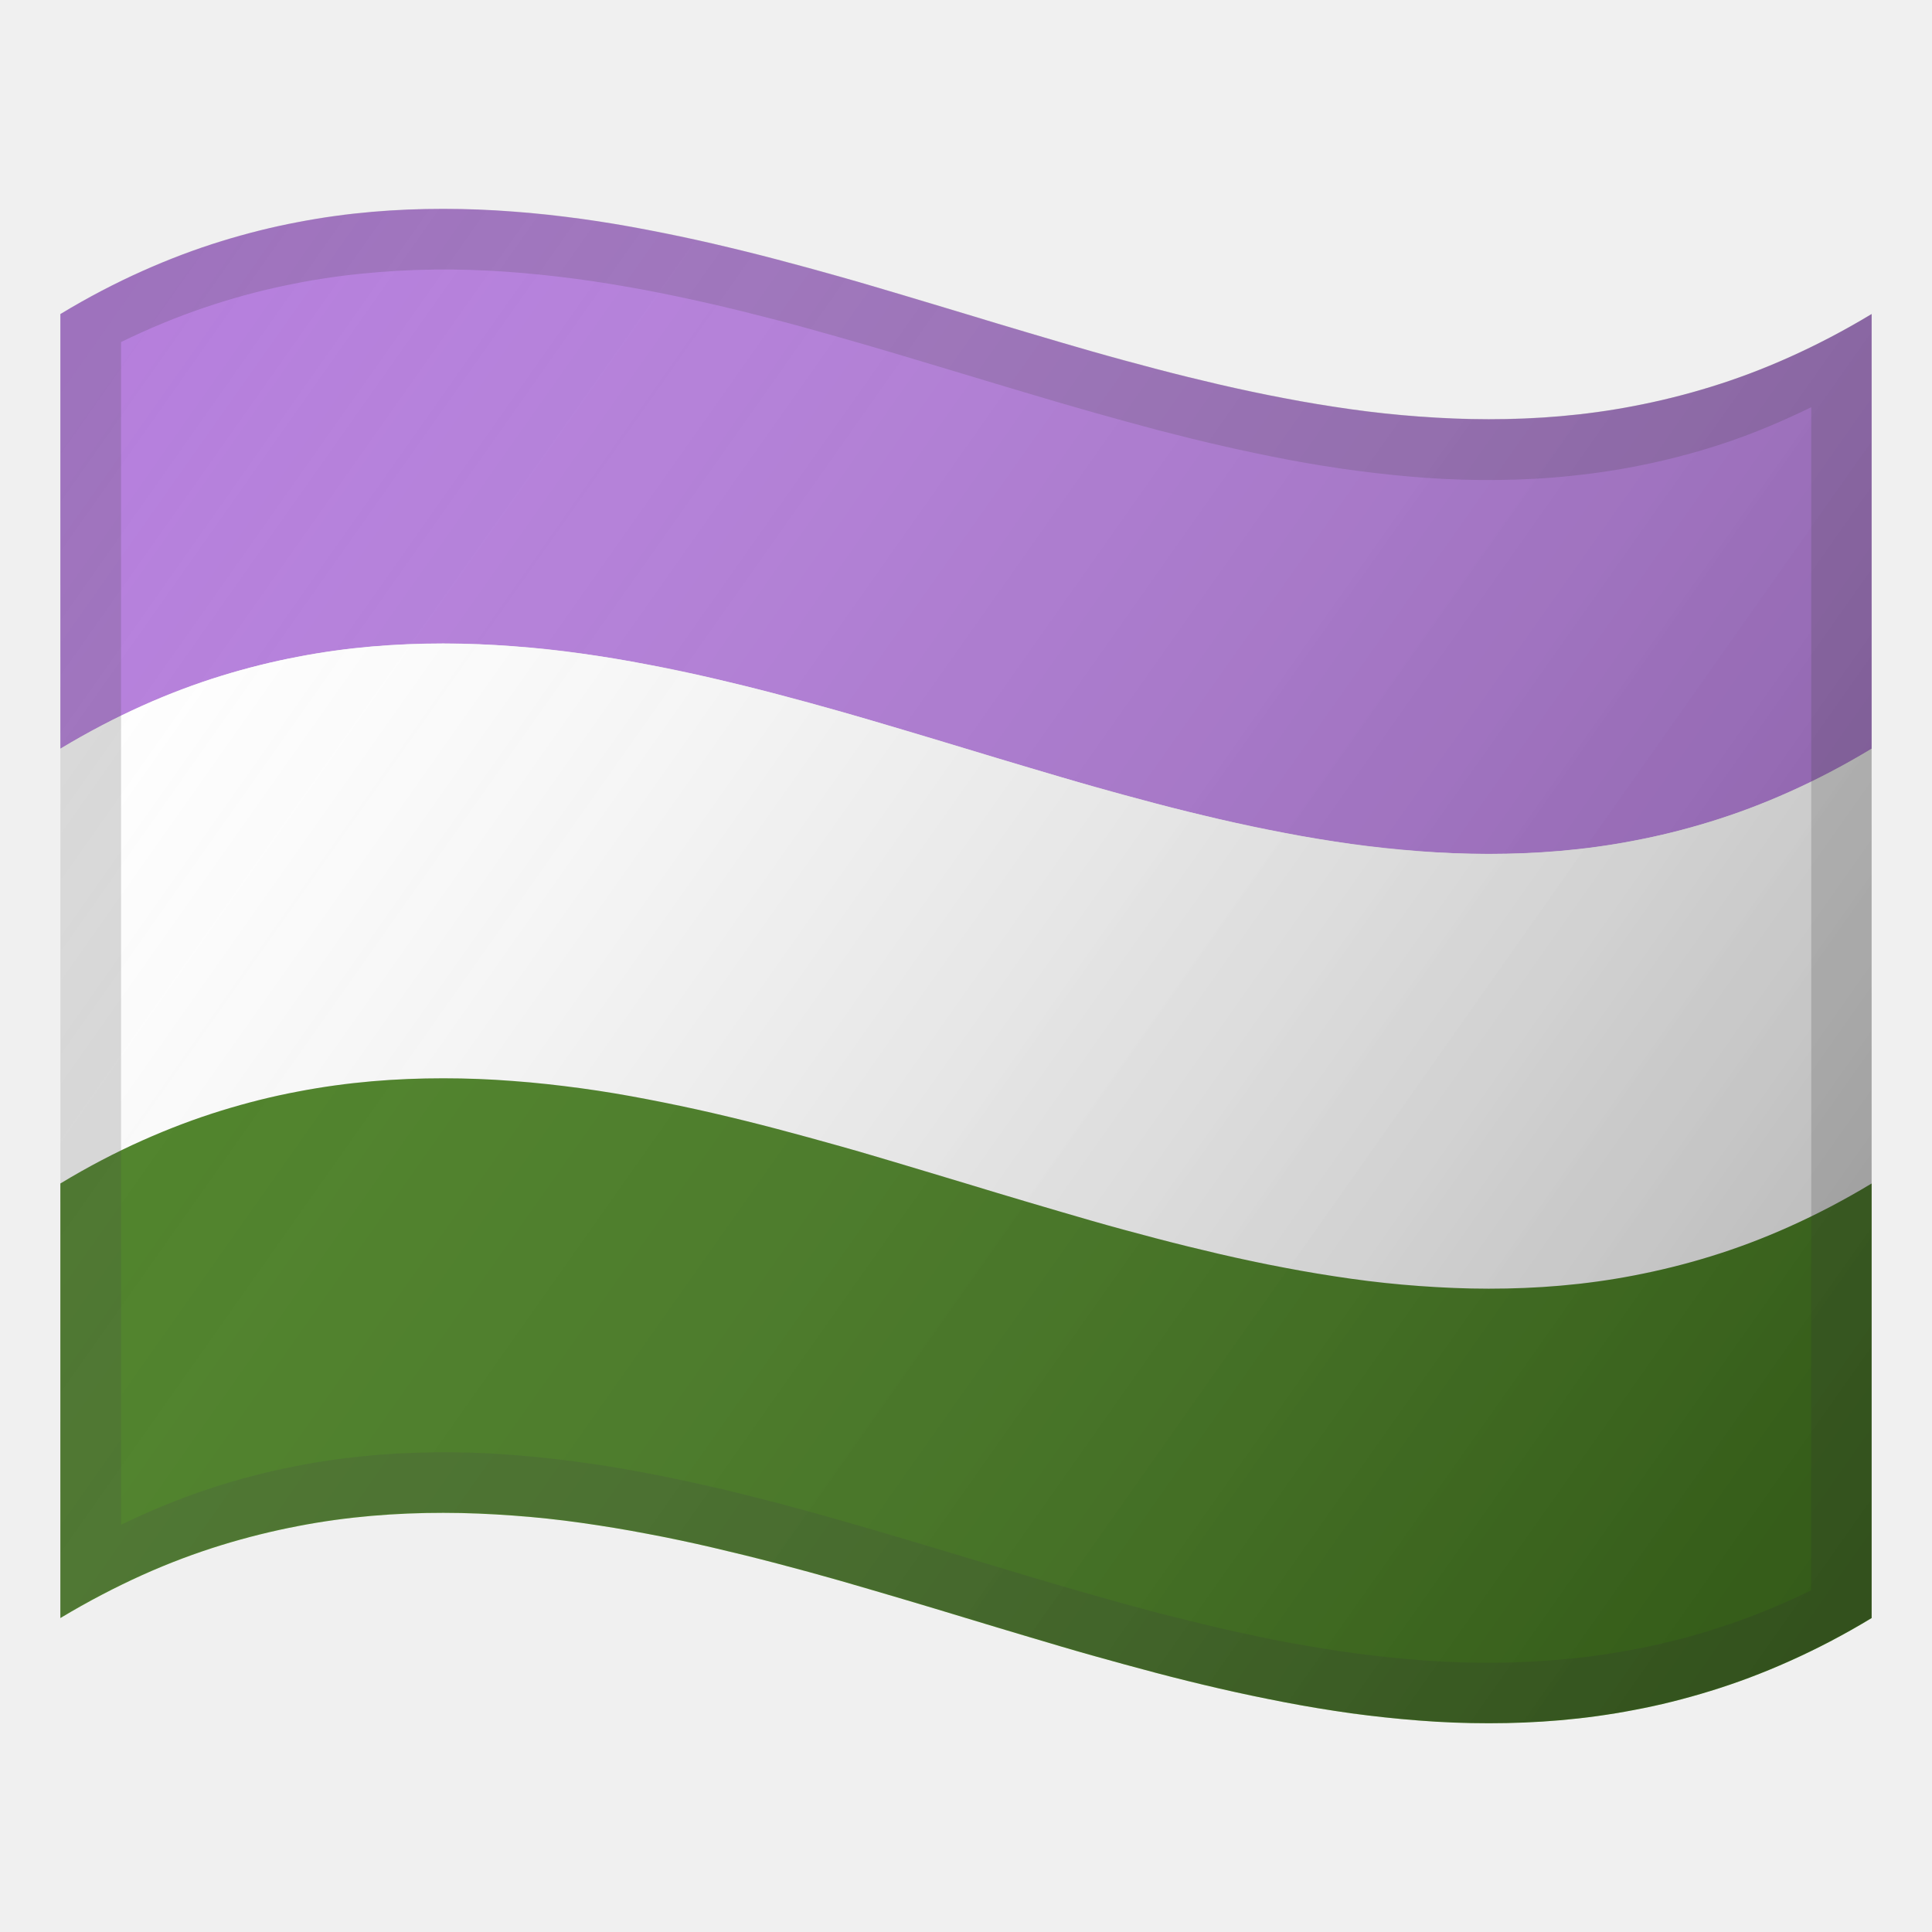
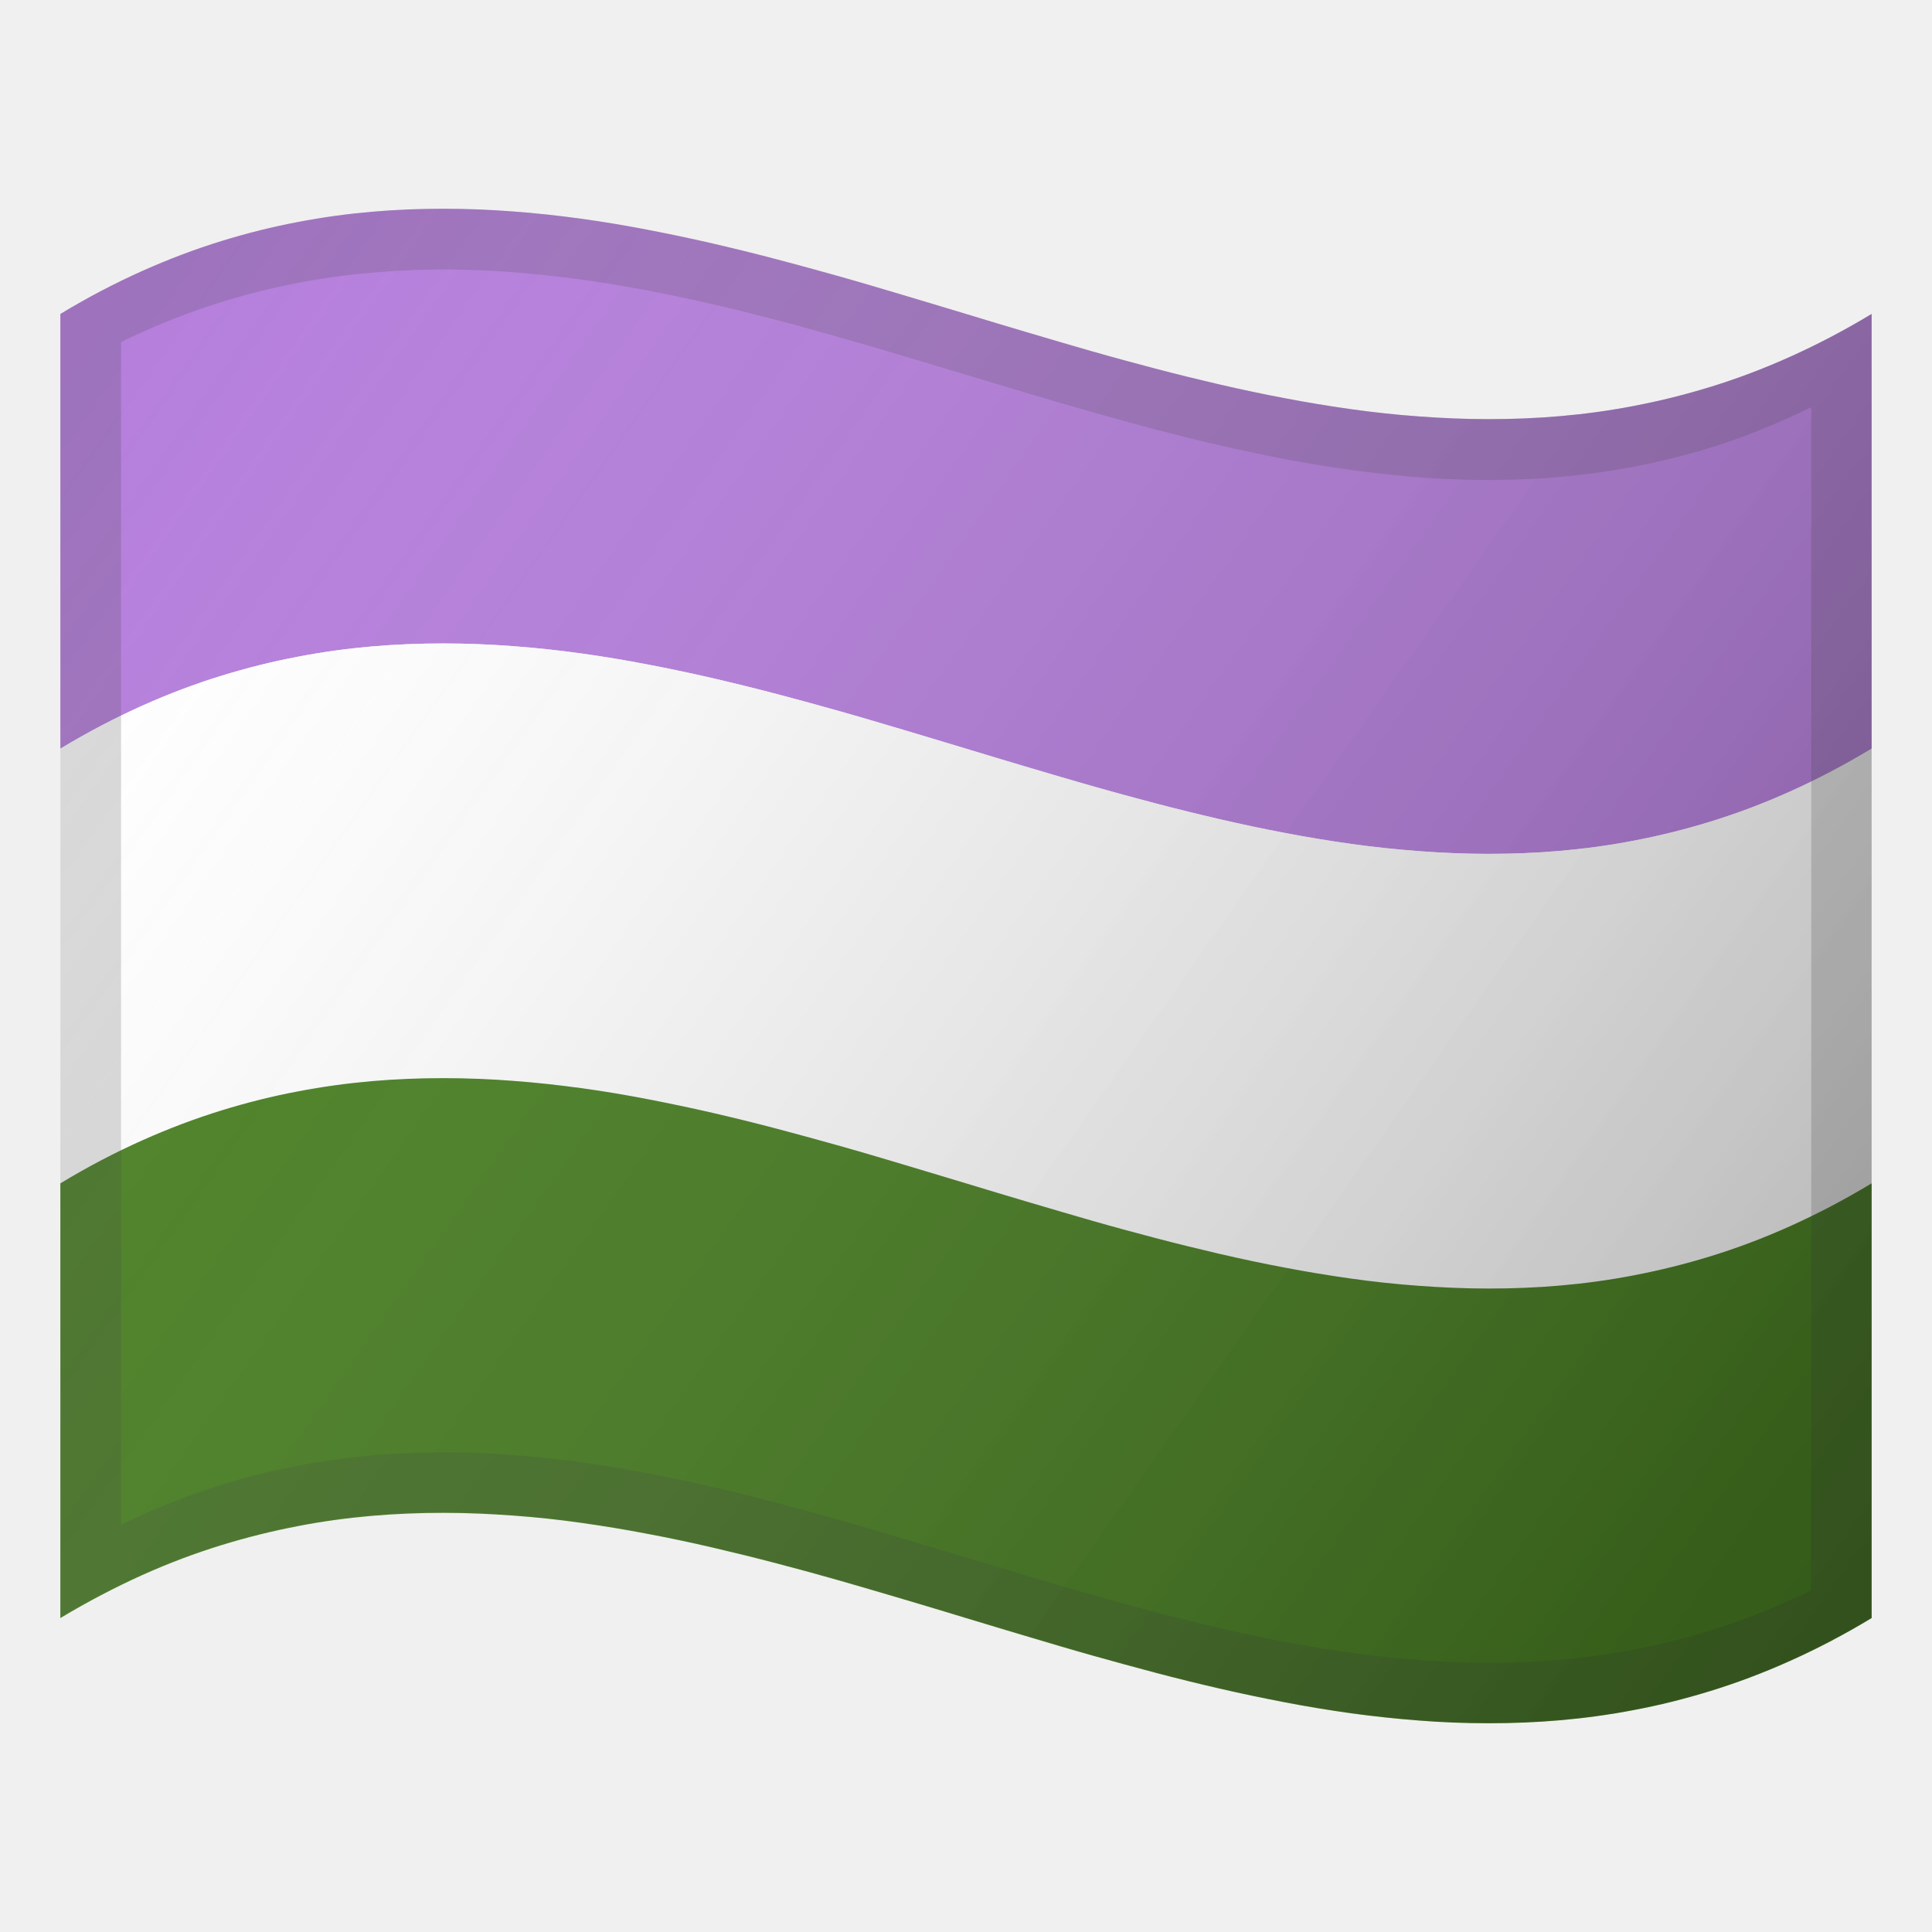
<svg xmlns="http://www.w3.org/2000/svg" enable-background="new 0 0 128 128" viewBox="0 0 128 128">
  <linearGradient id="b" x1="-153" x2="-85.917" y1="-607.79" y2="-607.79" gradientUnits="userSpaceOnUse">
    <stop stop-color="#fff" stop-opacity="0" offset="0" />
    <stop stop-opacity=".287" offset=".287" />
    <stop offset=".525" />
    <stop stop-opacity=".249" offset=".753" />
    <stop stop-color="#fff" stop-opacity="0" offset="1" />
  </linearGradient>
  <rect x="-153" y="-651.76" width="67.08" height="87.93" fill="url(#b)" opacity=".2" />
-   <path d="m124 49.60c-1.85 1.12-3.66 2.06-5.43 2.85-1.78 0.8-3.52 1.45-5.24 1.98s-3.4 0.95-5.06 1.26c-1.66 0.32-3.29 0.54-4.89 0.68s-3.19 0.2-4.75 0.2-3.1-0.06-4.62-0.18-3.02-0.28-4.5-0.48c-1.48-0.21-2.95-0.45-4.4-0.73s-2.89-0.58-4.32-0.91-2.85-0.68-4.25-1.05c-1.41-0.37-2.81-0.76-4.21-1.15s-2.79-0.81-4.17-1.22c-1.39-0.41-2.77-0.83-4.16-1.25-1.38-0.42-2.77-0.84-4.16-1.25s-2.78-0.82-4.17-1.22c-1.4-0.4-2.8-0.78-4.21-1.15s-2.83-0.72-4.25-1.05-2.87-0.64-4.32-0.91c-1.45-0.28-2.92-0.52-4.4-0.73s-2.98-0.37-4.5-0.48-3.06-0.18-4.62-0.18-3.14 0.06-4.75 0.2-3.24 0.36-4.89 0.68c-1.66 0.32-3.34 0.73-5.06 1.26s-3.46 1.18-5.24 1.98c-1.77 0.8-3.58 1.74-5.43 2.85v-12.21s0-2.88 0-4.37v-12.21c1.85-1.12 3.66-2.06 5.43-2.85s3.52-1.45 5.24-1.98 3.4-0.95 5.06-1.26c1.66-0.32 3.29-0.54 4.89-0.68 1.61-0.14 3.19-0.2 4.75-0.2s3.1 0.06 4.62 0.18c1.52 0.11 3.02 0.28 4.5 0.48s2.95 0.45 4.4 0.73 2.89 0.58 4.32 0.91 2.85 0.68 4.25 1.05c1.41 0.37 2.81 0.76 4.21 1.15s2.79 0.81 4.17 1.22 2.77 0.83 4.16 1.25c1.38 0.42 2.77 0.84 4.16 1.25s2.78 0.82 4.17 1.22 2.8 0.78 4.21 1.15 2.83 0.72 4.25 1.05c1.43 0.33 2.87 0.64 4.32 0.91 1.45 0.28 2.92 0.52 4.4 0.73s2.98 0.37 4.5 0.48 3.06 0.18 4.62 0.18 3.14-0.06 4.75-0.2 3.24-0.36 4.89-0.68c1.66-0.32 3.34-0.73 5.06-1.26s3.46-1.18 5.24-1.98 3.59-1.74 5.43-2.85v12.21 4.37s0 3.09 0 12.21z" fill="#B57EDC" />
-   <path d="m124 78.40c-1.85 1.12-3.66 2.06-5.43 2.85-1.78 0.8-3.52 1.45-5.24 1.98s-3.4 0.95-5.06 1.26c-1.66 0.32-3.29 0.54-4.89 0.68s-3.19 0.2-4.75 0.2-3.1-0.06-4.62-0.18-3.02-0.28-4.5-0.48c-1.48-0.21-2.95-0.45-4.4-0.73s-2.89-0.58-4.32-0.91-2.85-0.68-4.25-1.05c-1.41-0.37-2.81-0.76-4.21-1.15s-2.79-0.81-4.17-1.22c-1.39-0.41-2.77-0.83-4.16-1.25-1.38-0.42-2.77-0.84-4.16-1.25s-2.78-0.82-4.17-1.22c-1.4-0.4-2.8-0.78-4.21-1.15s-2.83-0.72-4.25-1.05-2.87-0.64-4.32-0.91c-1.45-0.28-2.92-0.52-4.4-0.73s-2.98-0.37-4.5-0.48-3.06-0.18-4.62-0.18-3.14 0.06-4.75 0.2-3.24 0.36-4.89 0.68c-1.66 0.32-3.34 0.73-5.06 1.26s-3.46 1.18-5.24 1.98c-1.77 0.8-3.58 1.74-5.43 2.85v-12.21s0-2.88 0-4.37v-12.21c1.85-1.12 3.66-2.06 5.43-2.85s3.52-1.45 5.24-1.98 3.4-0.95 5.06-1.26c1.66-0.32 3.29-0.54 4.89-0.68 1.61-0.14 3.19-0.2 4.75-0.2s3.1 0.06 4.62 0.18c1.52 0.11 3.02 0.28 4.5 0.48s2.95 0.45 4.4 0.73 2.89 0.58 4.32 0.91 2.85 0.68 4.25 1.05c1.41 0.37 2.81 0.76 4.21 1.15s2.79 0.81 4.17 1.22 2.77 0.83 4.16 1.25c1.38 0.42 2.77 0.84 4.16 1.25s2.78 0.82 4.17 1.22 2.8 0.78 4.21 1.15 2.83 0.72 4.25 1.05c1.43 0.33 2.87 0.64 4.32 0.91 1.45 0.28 2.92 0.52 4.4 0.73s2.98 0.37 4.5 0.48 3.06 0.18 4.62 0.18 3.14-0.06 4.75-0.2 3.24-0.36 4.89-0.68c1.66-0.32 3.34-0.73 5.06-1.26s3.46-1.18 5.24-1.98 3.59-1.74 5.43-2.85v12.21 4.37s0 3.09 0 12.21z" fill="#FFF" />
-   <path d="m124 107.20c-1.85 1.12-3.66 2.06-5.43 2.85-1.78 0.8-3.52 1.45-5.24 1.98s-3.4 0.95-5.06 1.26c-1.66 0.32-3.29 0.54-4.89 0.68s-3.19 0.2-4.75 0.2-3.1-0.06-4.62-0.18-3.02-0.28-4.5-0.48c-1.48-0.21-2.95-0.45-4.4-0.73s-2.89-0.58-4.32-0.91-2.85-0.68-4.25-1.05c-1.41-0.37-2.81-0.76-4.21-1.15s-2.79-0.81-4.17-1.22c-1.39-0.41-2.77-0.83-4.16-1.25-1.38-0.42-2.77-0.84-4.16-1.25s-2.78-0.82-4.17-1.22c-1.4-0.4-2.8-0.78-4.21-1.15s-2.83-0.72-4.25-1.05-2.87-0.64-4.32-0.91c-1.45-0.28-2.92-0.52-4.4-0.73s-2.98-0.37-4.5-0.48-3.06-0.18-4.62-0.18-3.14 0.06-4.75 0.2-3.24 0.36-4.89 0.68c-1.66 0.32-3.34 0.73-5.06 1.26s-3.46 1.18-5.24 1.98c-1.77 0.8-3.58 1.74-5.43 2.85v-12.21s0-2.88 0-4.37v-12.21c1.85-1.12 3.66-2.06 5.43-2.85s3.52-1.45 5.24-1.98 3.4-0.95 5.06-1.26c1.66-0.32 3.29-0.54 4.89-0.68 1.61-0.14 3.19-0.2 4.75-0.2s3.1 0.06 4.62 0.18c1.52 0.11 3.02 0.28 4.5 0.48s2.95 0.45 4.4 0.73 2.89 0.58 4.32 0.91 2.85 0.68 4.25 1.05c1.41 0.37 2.81 0.76 4.21 1.15s2.79 0.81 4.17 1.22 2.77 0.83 4.16 1.25c1.38 0.42 2.77 0.84 4.16 1.25s2.78 0.82 4.17 1.22 2.8 0.78 4.21 1.15 2.83 0.72 4.25 1.05c1.43 0.33 2.87 0.64 4.32 0.91 1.45 0.28 2.92 0.52 4.4 0.73s2.98 0.37 4.5 0.48 3.06 0.18 4.62 0.18 3.14-0.06 4.75-0.2 3.24-0.36 4.89-0.68c1.66-0.32 3.34-0.73 5.06-1.26s3.46-1.18 5.24-1.98 3.59-1.74 5.43-2.85v12.21 4.37s0 3.09 0 12.21z" fill="#4A8123" />
+   <path d="m124 49.60c-1.85 1.12-3.66 2.06-5.43 2.85-1.78 0.8-3.52 1.45-5.24 1.98s-3.4 0.95-5.06 1.26c-1.66 0.32-3.29 0.54-4.89 0.68s-3.19 0.2-4.75 0.2-3.1-0.06-4.62-0.18-3.02-0.28-4.5-0.48c-1.48-0.21-2.95-0.45-4.4-0.73s-2.89-0.58-4.32-0.91-2.85-0.68-4.25-1.05c-1.41-0.37-2.81-0.76-4.21-1.15s-2.79-0.81-4.17-1.22c-1.39-0.41-2.77-0.83-4.16-1.25-1.38-0.42-2.77-0.84-4.16-1.25s-2.78-0.82-4.17-1.22c-1.4-0.4-2.8-0.78-4.21-1.15s-2.83-0.72-4.25-1.05-2.87-0.64-4.32-0.91c-1.45-0.28-2.92-0.52-4.4-0.73s-2.98-0.37-4.5-0.48-3.06-0.18-4.62-0.18-3.14 0.06-4.75 0.2-3.24 0.36-4.89 0.68c-1.66 0.32-3.34 0.73-5.06 1.26s-3.46 1.18-5.24 1.98c-1.77 0.8-3.58 1.74-5.43 2.85v-28.8c1.85-1.12 3.66-2.06 5.43-2.85s3.52-1.45 5.24-1.98 3.4-0.95 5.06-1.26c1.66-0.32 3.29-0.54 4.89-0.68 1.61-0.14 3.19-0.2 4.75-0.2s3.1 0.06 4.62 0.18c1.52 0.11 3.02 0.28 4.5 0.48s2.95 0.45 4.4 0.73 2.89 0.58 4.32 0.91 2.85 0.68 4.25 1.05c1.41 0.37 2.81 0.76 4.21 1.15s2.79 0.81 4.17 1.22 2.77 0.83 4.16 1.25c1.38 0.42 2.77 0.84 4.16 1.25s2.78 0.82 4.17 1.22 2.8 0.78 4.21 1.15 2.83 0.72 4.25 1.05c1.43 0.33 2.87 0.64 4.32 0.91 1.45 0.28 2.92 0.52 4.4 0.73s2.98 0.37 4.5 0.48 3.06 0.18 4.62 0.18 3.14-0.06 4.75-0.2 3.24-0.36 4.89-0.68c1.66-0.32 3.34-0.73 5.06-1.26s3.46-1.18 5.24-1.98 3.59-1.74 5.43-2.85v28.8z" fill="#B57EDC" />
+   <path d="m124 78.40c-1.85 1.12-3.66 2.06-5.43 2.85-1.78 0.8-3.52 1.45-5.24 1.98s-3.4 0.95-5.06 1.26c-1.66 0.32-3.29 0.54-4.89 0.68s-3.19 0.2-4.75 0.2-3.1-0.06-4.62-0.18-3.02-0.28-4.5-0.48c-1.48-0.21-2.95-0.45-4.4-0.73s-2.89-0.58-4.32-0.91-2.85-0.68-4.25-1.05c-1.41-0.37-2.81-0.76-4.21-1.15s-2.79-0.81-4.17-1.22c-1.39-0.41-2.77-0.83-4.16-1.25-1.38-0.42-2.77-0.84-4.16-1.25s-2.78-0.82-4.17-1.22c-1.4-0.4-2.8-0.78-4.21-1.15s-2.83-0.72-4.25-1.05-2.87-0.64-4.32-0.91c-1.45-0.28-2.92-0.52-4.4-0.73s-2.98-0.37-4.5-0.48-3.06-0.18-4.62-0.18-3.14 0.06-4.75 0.2-3.24 0.36-4.89 0.68c-1.66 0.32-3.34 0.73-5.06 1.26s-3.46 1.18-5.24 1.98c-1.77 0.8-3.58 1.74-5.43 2.85v-28.8c1.85-1.12 3.66-2.06 5.43-2.85s3.52-1.45 5.24-1.98 3.4-0.95 5.06-1.26c1.66-0.32 3.29-0.54 4.89-0.68 1.61-0.14 3.19-0.2 4.75-0.2s3.1 0.06 4.62 0.18c1.52 0.11 3.02 0.28 4.5 0.48s2.95 0.45 4.4 0.73 2.89 0.58 4.32 0.91 2.85 0.68 4.25 1.05c1.41 0.37 2.81 0.76 4.21 1.15s2.79 0.81 4.17 1.22 2.77 0.83 4.16 1.25c1.38 0.42 2.77 0.84 4.16 1.25s2.78 0.82 4.17 1.22 2.8 0.78 4.21 1.15 2.83 0.72 4.25 1.05c1.43 0.33 2.87 0.64 4.32 0.91 1.45 0.28 2.92 0.52 4.4 0.73s2.98 0.37 4.5 0.48 3.06 0.18 4.62 0.18 3.14-0.06 4.75-0.2 3.24-0.36 4.89-0.68c1.66-0.32 3.34-0.73 5.06-1.26s3.46-1.18 5.24-1.98 3.59-1.74 5.43-2.85v28.8z" fill="#FFF" />
+   <path d="m124 107.20c-1.85 1.12-3.66 2.06-5.43 2.85-1.78 0.8-3.52 1.45-5.24 1.98s-3.4 0.95-5.06 1.26c-1.66 0.32-3.29 0.54-4.89 0.68s-3.19 0.2-4.75 0.2-3.1-0.06-4.62-0.18-3.02-0.28-4.5-0.48c-1.48-0.21-2.95-0.45-4.4-0.73s-2.89-0.58-4.32-0.91-2.85-0.68-4.25-1.05c-1.41-0.37-2.81-0.76-4.21-1.15s-2.79-0.81-4.17-1.22c-1.39-0.41-2.77-0.83-4.16-1.25-1.38-0.42-2.77-0.84-4.16-1.25s-2.78-0.82-4.17-1.22c-1.4-0.4-2.8-0.78-4.21-1.15s-2.83-0.72-4.25-1.05-2.87-0.64-4.32-0.91c-1.45-0.28-2.92-0.52-4.4-0.73s-2.98-0.37-4.5-0.48-3.06-0.18-4.62-0.18-3.14 0.06-4.75 0.2-3.24 0.36-4.89 0.68c-1.66 0.32-3.34 0.73-5.06 1.26s-3.46 1.18-5.24 1.98c-1.77 0.8-3.58 1.74-5.43 2.85v-28.8c1.85-1.12 3.66-2.06 5.43-2.85s3.52-1.45 5.24-1.98 3.4-0.95 5.06-1.26c1.66-0.32 3.29-0.54 4.89-0.68 1.61-0.14 3.19-0.2 4.75-0.2s3.1 0.06 4.62 0.18c1.52 0.11 3.02 0.28 4.5 0.48s2.95 0.45 4.4 0.73 2.89 0.58 4.32 0.91 2.85 0.68 4.25 1.05c1.41 0.37 2.81 0.76 4.21 1.15s2.79 0.81 4.17 1.22 2.77 0.83 4.16 1.25c1.38 0.42 2.77 0.84 4.16 1.25s2.78 0.82 4.17 1.22 2.8 0.78 4.21 1.15 2.83 0.72 4.25 1.05c1.43 0.33 2.87 0.64 4.32 0.91 1.45 0.28 2.92 0.52 4.4 0.73s2.98 0.37 4.5 0.48 3.06 0.18 4.62 0.18 3.14-0.06 4.75-0.2 3.24-0.36 4.89-0.68c1.66-0.32 3.34-0.73 5.06-1.26s3.46-1.18 5.24-1.98 3.59-1.74 5.43-2.85v28.8z" fill="#4A8123" />
  <g opacity=".2">
    <path d="m120 26.98v5.44 4.72 4.48s0 3.06 0 4.72v5.44 5.33s0 3.2 0 4.69v4.37 4.37 4.69s0 3.41 0 5.33v5.44s0 3.21 0 4.72v4.48 4.72s0 3.45 0 5.44c-1.87 0.91-3.69 1.66-5.49 2.27-1.79 0.61-3.55 1.09-5.27 1.45s-3.42 0.63-5.08 0.8-3.3 0.26-4.9 0.28-3.19-0.03-4.75-0.14-3.09-0.27-4.61-0.47-3.01-0.45-4.49-0.72-2.95-0.59-4.4-0.92-2.89-0.69-4.32-1.06-2.85-0.77-4.26-1.17-2.82-0.81-4.22-1.23l-4.2-1.26c-1.4-0.42-2.8-0.85-4.2-1.26s-2.81-0.83-4.22-1.23-2.83-0.79-4.26-1.17c-1.43-0.37-2.87-0.73-4.32-1.06s-2.92-0.64-4.4-0.92-2.98-0.52-4.49-0.72c-1.52-0.2-3.05-0.36-4.61-0.47s-3.14-0.16-4.75-0.14-3.24 0.1-4.9 0.28c-1.66 0.17-3.35 0.43-5.08 0.8-1.72 0.37-3.48 0.84-5.27 1.45s-3.62 1.36-5.49 2.27v-5.44-4.72-4.48-4.72-5.44-5.33s0-3.2 0-4.69 0-2.93 0-4.37v-4.37s0-3.04 0-4.69 0-3.41 0-5.33v-5.43-4.72s0-2.97 0-4.48v-4.72-5.43c1.87-0.91 3.69-1.66 5.49-2.27s3.55-1.09 5.27-1.45c1.72-0.37 3.42-0.63 5.08-0.8s3.3-0.26 4.9-0.28c1.61-0.02 3.19 0.03 4.75 0.14s3.09 0.27 4.61 0.47 3.01 0.45 4.49 0.72c1.48 0.28 2.95 0.59 4.4 0.92s2.89 0.69 4.32 1.06 2.85 0.77 4.26 1.17 2.82 0.81 4.22 1.23 2.8 0.84 4.2 1.26 2.8 0.85 4.2 1.26c1.4 0.42 2.81 0.83 4.22 1.23s2.83 0.79 4.26 1.17c1.43 0.37 2.87 0.73 4.32 1.06s2.92 0.64 4.4 0.92 2.98 0.52 4.49 0.72c1.52 0.2 3.05 0.36 4.61 0.47s3.14 0.16 4.75 0.14 3.24-0.1 4.9-0.28c1.66-0.17 3.35-0.43 5.08-0.8 1.72-0.37 3.48-0.84 5.27-1.45s3.62-1.38 5.49-2.29m4-6.18c-1.85 1.12-3.66 2.06-5.43 2.85-1.78 0.8-3.52 1.45-5.24 1.98s-3.4 0.95-5.06 1.26c-1.66 0.32-3.29 0.54-4.89 0.68s-3.19 0.2-4.75 0.2-3.1-0.06-4.62-0.18c-1.52-0.11-3.02-0.28-4.5-0.48-1.48-0.21-2.95-0.45-4.4-0.73s-2.89-0.58-4.32-0.91-2.85-0.68-4.25-1.05c-1.41-0.37-2.81-0.76-4.21-1.15s-2.79-0.81-4.17-1.22c-1.39-0.41-2.77-0.83-4.16-1.25-1.38-0.42-2.77-0.84-4.16-1.25s-2.78-0.82-4.17-1.22-2.8-0.78-4.21-1.15-2.83-0.72-4.25-1.05c-1.43-0.33-2.87-0.64-4.32-0.91-1.45-0.28-2.92-0.52-4.4-0.73s-2.98-0.37-4.5-0.48-3.06-0.18-4.62-0.18-3.14 0.06-4.75 0.2-3.24 0.36-4.89 0.68c-1.66 0.32-3.34 0.73-5.06 1.26s-3.46 1.18-5.24 1.98-3.58 1.73-5.43 2.85v5.33s0 3.2 0 4.69v4.37 4.37 4.69s0 3.41 0 5.33v0.02 5.33s0 3.2 0 4.69v4.37 4.37 4.69s0 3.41 0 5.33v5.33s0 3.2 0 4.69 0 2.93 0 4.37 0 2.88 0 4.37 0 3.04 0 4.69 0 3.41 0 5.33c1.85-1.12 3.66-2.06 5.43-2.85 1.78-0.8 3.52-1.45 5.24-1.98s3.4-0.95 5.06-1.26c1.66-0.32 3.29-0.54 4.89-0.68 1.61-0.14 3.19-0.2 4.75-0.2s3.1 0.06 4.62 0.18c1.52 0.11 3.02 0.28 4.5 0.48 1.48 0.21 2.95 0.45 4.4 0.73s2.89 0.58 4.32 0.91 2.85 0.68 4.25 1.05c1.41 0.37 2.81 0.76 4.21 1.15 1.4 0.4 2.79 0.81 4.17 1.22s2.77 0.83 4.16 1.25c1.38 0.42 2.77 0.84 4.16 1.25s2.78 0.82 4.17 1.22c1.4 0.4 2.8 0.78 4.21 1.15s2.83 0.72 4.25 1.05c1.43 0.33 2.87 0.64 4.32 0.91 1.45 0.28 2.92 0.52 4.4 0.73s2.98 0.37 4.5 0.48 3.06 0.18 4.62 0.18 3.14-0.06 4.75-0.2 3.24-0.36 4.89-0.68c1.66-0.32 3.34-0.73 5.06-1.26s3.46-1.18 5.24-1.98 3.59-1.74 5.43-2.85v-5.33s0-3.2 0-4.69 0-2.93 0-4.37 0-2.88 0-4.37 0-3.04 0-4.69 0-3.41 0-5.33v-5.33s0-3.2 0-4.69v-4.37-4.37-4.69s0-3.41 0-5.33v-0.02-5.33s0-3.2 0-4.69v-4.37-4.37-4.69s0-3.41 0-5.33z" fill="#424242" />
  </g>
  <linearGradient id="a" x1="5.37" x2="122.37" y1="22.659" y2="105.16" gradientUnits="userSpaceOnUse">
    <stop stop-color="#fff" stop-opacity="0" offset="0" />
    <stop stop-color="#C8C8C8" stop-opacity=".165" offset=".165" />
    <stop stop-color="#828282" stop-opacity=".393" offset=".393" />
    <stop stop-color="#4A4A4A" stop-opacity=".6" offset=".6" />
    <stop stop-color="#222" stop-opacity=".776" offset=".776" />
    <stop stop-color="#090909" stop-opacity=".915" offset=".915" />
    <stop offset="1" />
  </linearGradient>
  <path d="m124 107.2c-1.85 1.12-3.66 2.06-5.43 2.85-1.78 0.8-3.52 1.45-5.24 1.98s-3.4 0.95-5.06 1.26c-1.66 0.32-3.29 0.54-4.89 0.68-1.61 0.14-3.19 0.2-4.75 0.2s-3.1-0.06-4.62-0.18c-1.52-0.11-3.02-0.28-4.5-0.48-1.48-0.21-2.95-0.45-4.4-0.73s-2.89-0.58-4.32-0.91-2.85-0.68-4.25-1.05-2.81-0.76-4.21-1.15c-1.4-0.4-2.79-0.81-4.17-1.22-1.39-0.41-2.77-0.83-4.16-1.25-1.38-0.42-2.77-0.84-4.16-1.25s-2.78-0.82-4.17-1.22c-1.4-0.4-2.8-0.78-4.21-1.15s-2.83-0.72-4.25-1.05-2.87-0.64-4.32-0.91c-1.45-0.28-2.92-0.52-4.4-0.73s-2.98-0.37-4.5-0.48-3.06-0.18-4.62-0.18-3.14 0.06-4.75 0.2-3.24 0.36-4.89 0.68c-1.66 0.32-3.34 0.73-5.06 1.26s-3.46 1.18-5.24 1.98-3.59 1.74-5.43 2.85v-5.61-5.32-5.07-4.86-4.68s0-3.05 0-4.54v-4.43s0-2.92 0-4.36 0-2.89 0-4.33v-4.33-4.36-4.43s0-3 0-4.54 0-3.09 0-4.68v-4.86s0-3.34 0-5.07v-5.32-5.61c1.85-1.12 3.66-2.06 5.43-2.85s3.52-1.45 5.24-1.98 3.4-0.95 5.06-1.26c1.66-0.32 3.29-0.54 4.89-0.68 1.61-0.14 3.19-0.2 4.75-0.2s3.1 0.06 4.62 0.18c1.52 0.11 3.02 0.28 4.5 0.48s2.95 0.45 4.4 0.73 2.89 0.58 4.32 0.91 2.85 0.68 4.25 1.05c1.41 0.37 2.81 0.76 4.21 1.15s2.79 0.81 4.17 1.22 2.77 0.83 4.16 1.25c1.38 0.42 2.77 0.84 4.16 1.25s2.78 0.82 4.17 1.22 2.8 0.78 4.21 1.15 2.83 0.72 4.25 1.05c1.43 0.33 2.87 0.64 4.32 0.91 1.45 0.28 2.92 0.52 4.4 0.73s2.98 0.37 4.5 0.48 3.06 0.18 4.62 0.18 3.14-0.06 4.75-0.2 3.24-0.36 4.89-0.68c1.66-0.32 3.34-0.73 5.06-1.26s3.46-1.18 5.24-1.98 3.59-1.74 5.43-2.85v5.61 5.32 5.07s0 3.27 0 4.86v4.68s0 3.05 0 4.54 0 2.97 0 4.43v4.36 4.33 4.33s0 2.9 0 4.36 0 2.94 0 4.43v4.54s0 3.09 0 4.68v4.86 5.07 5.32 5.61z" fill="url(#a)" opacity=".3" />
</svg>
